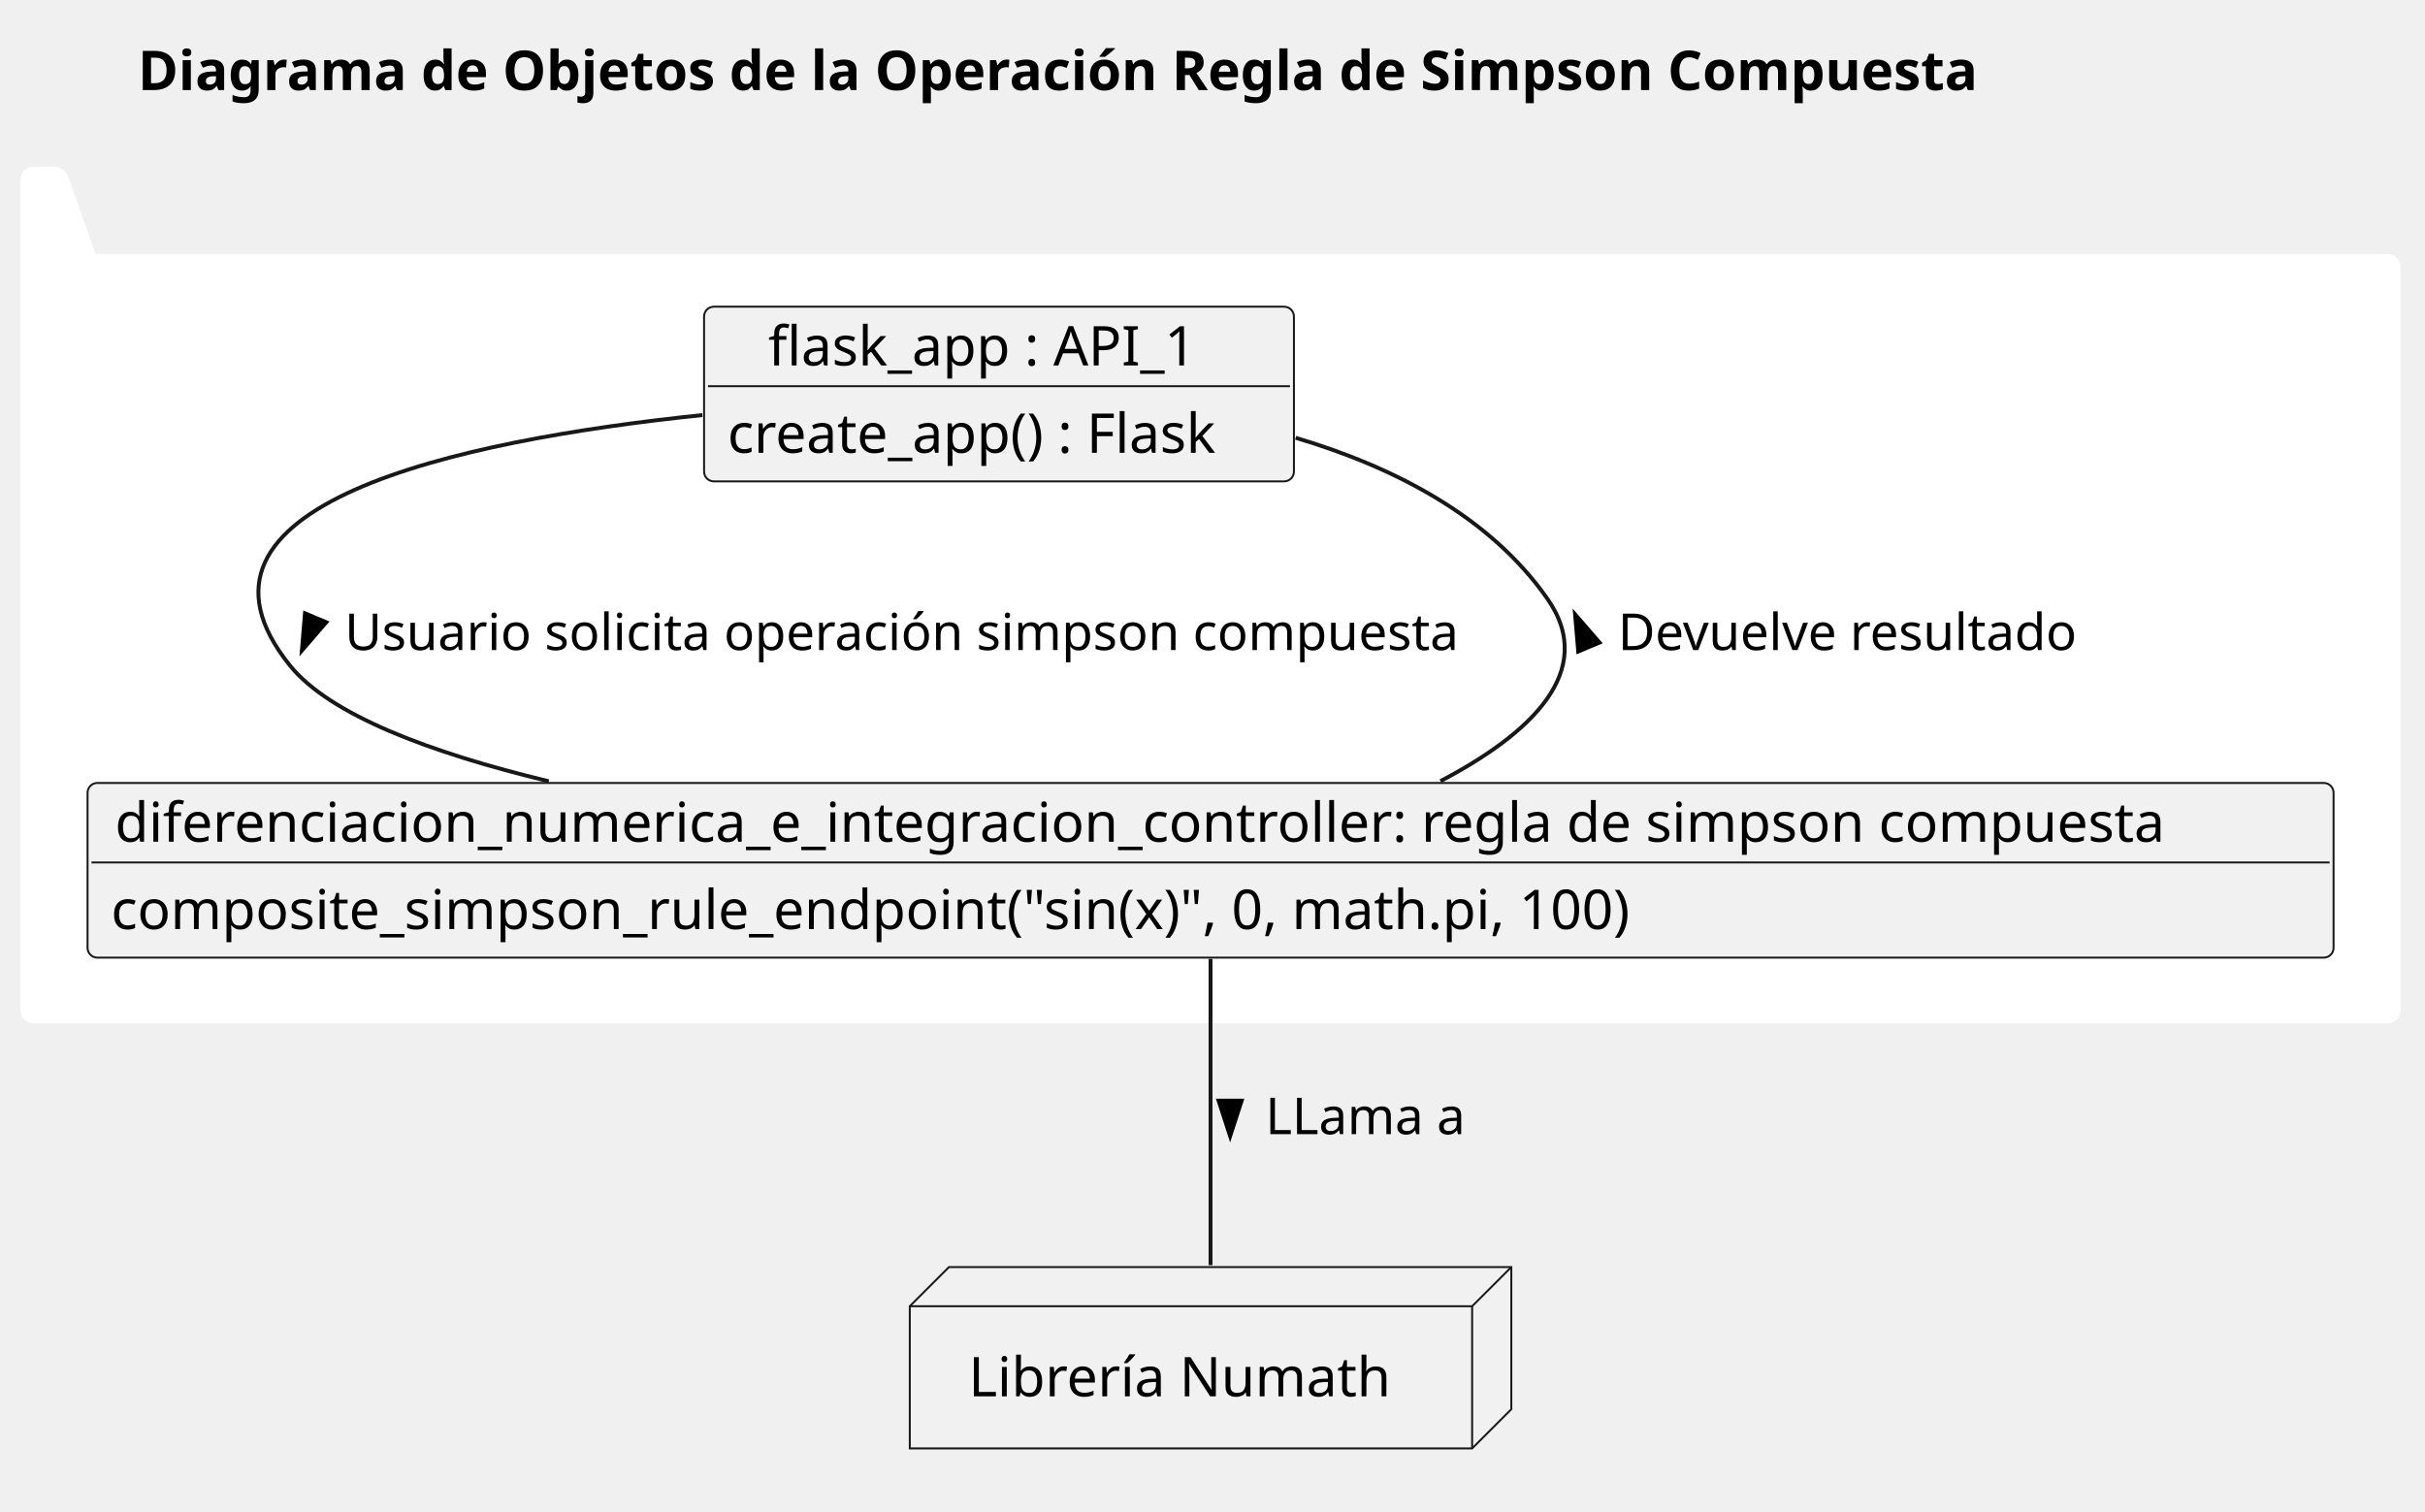
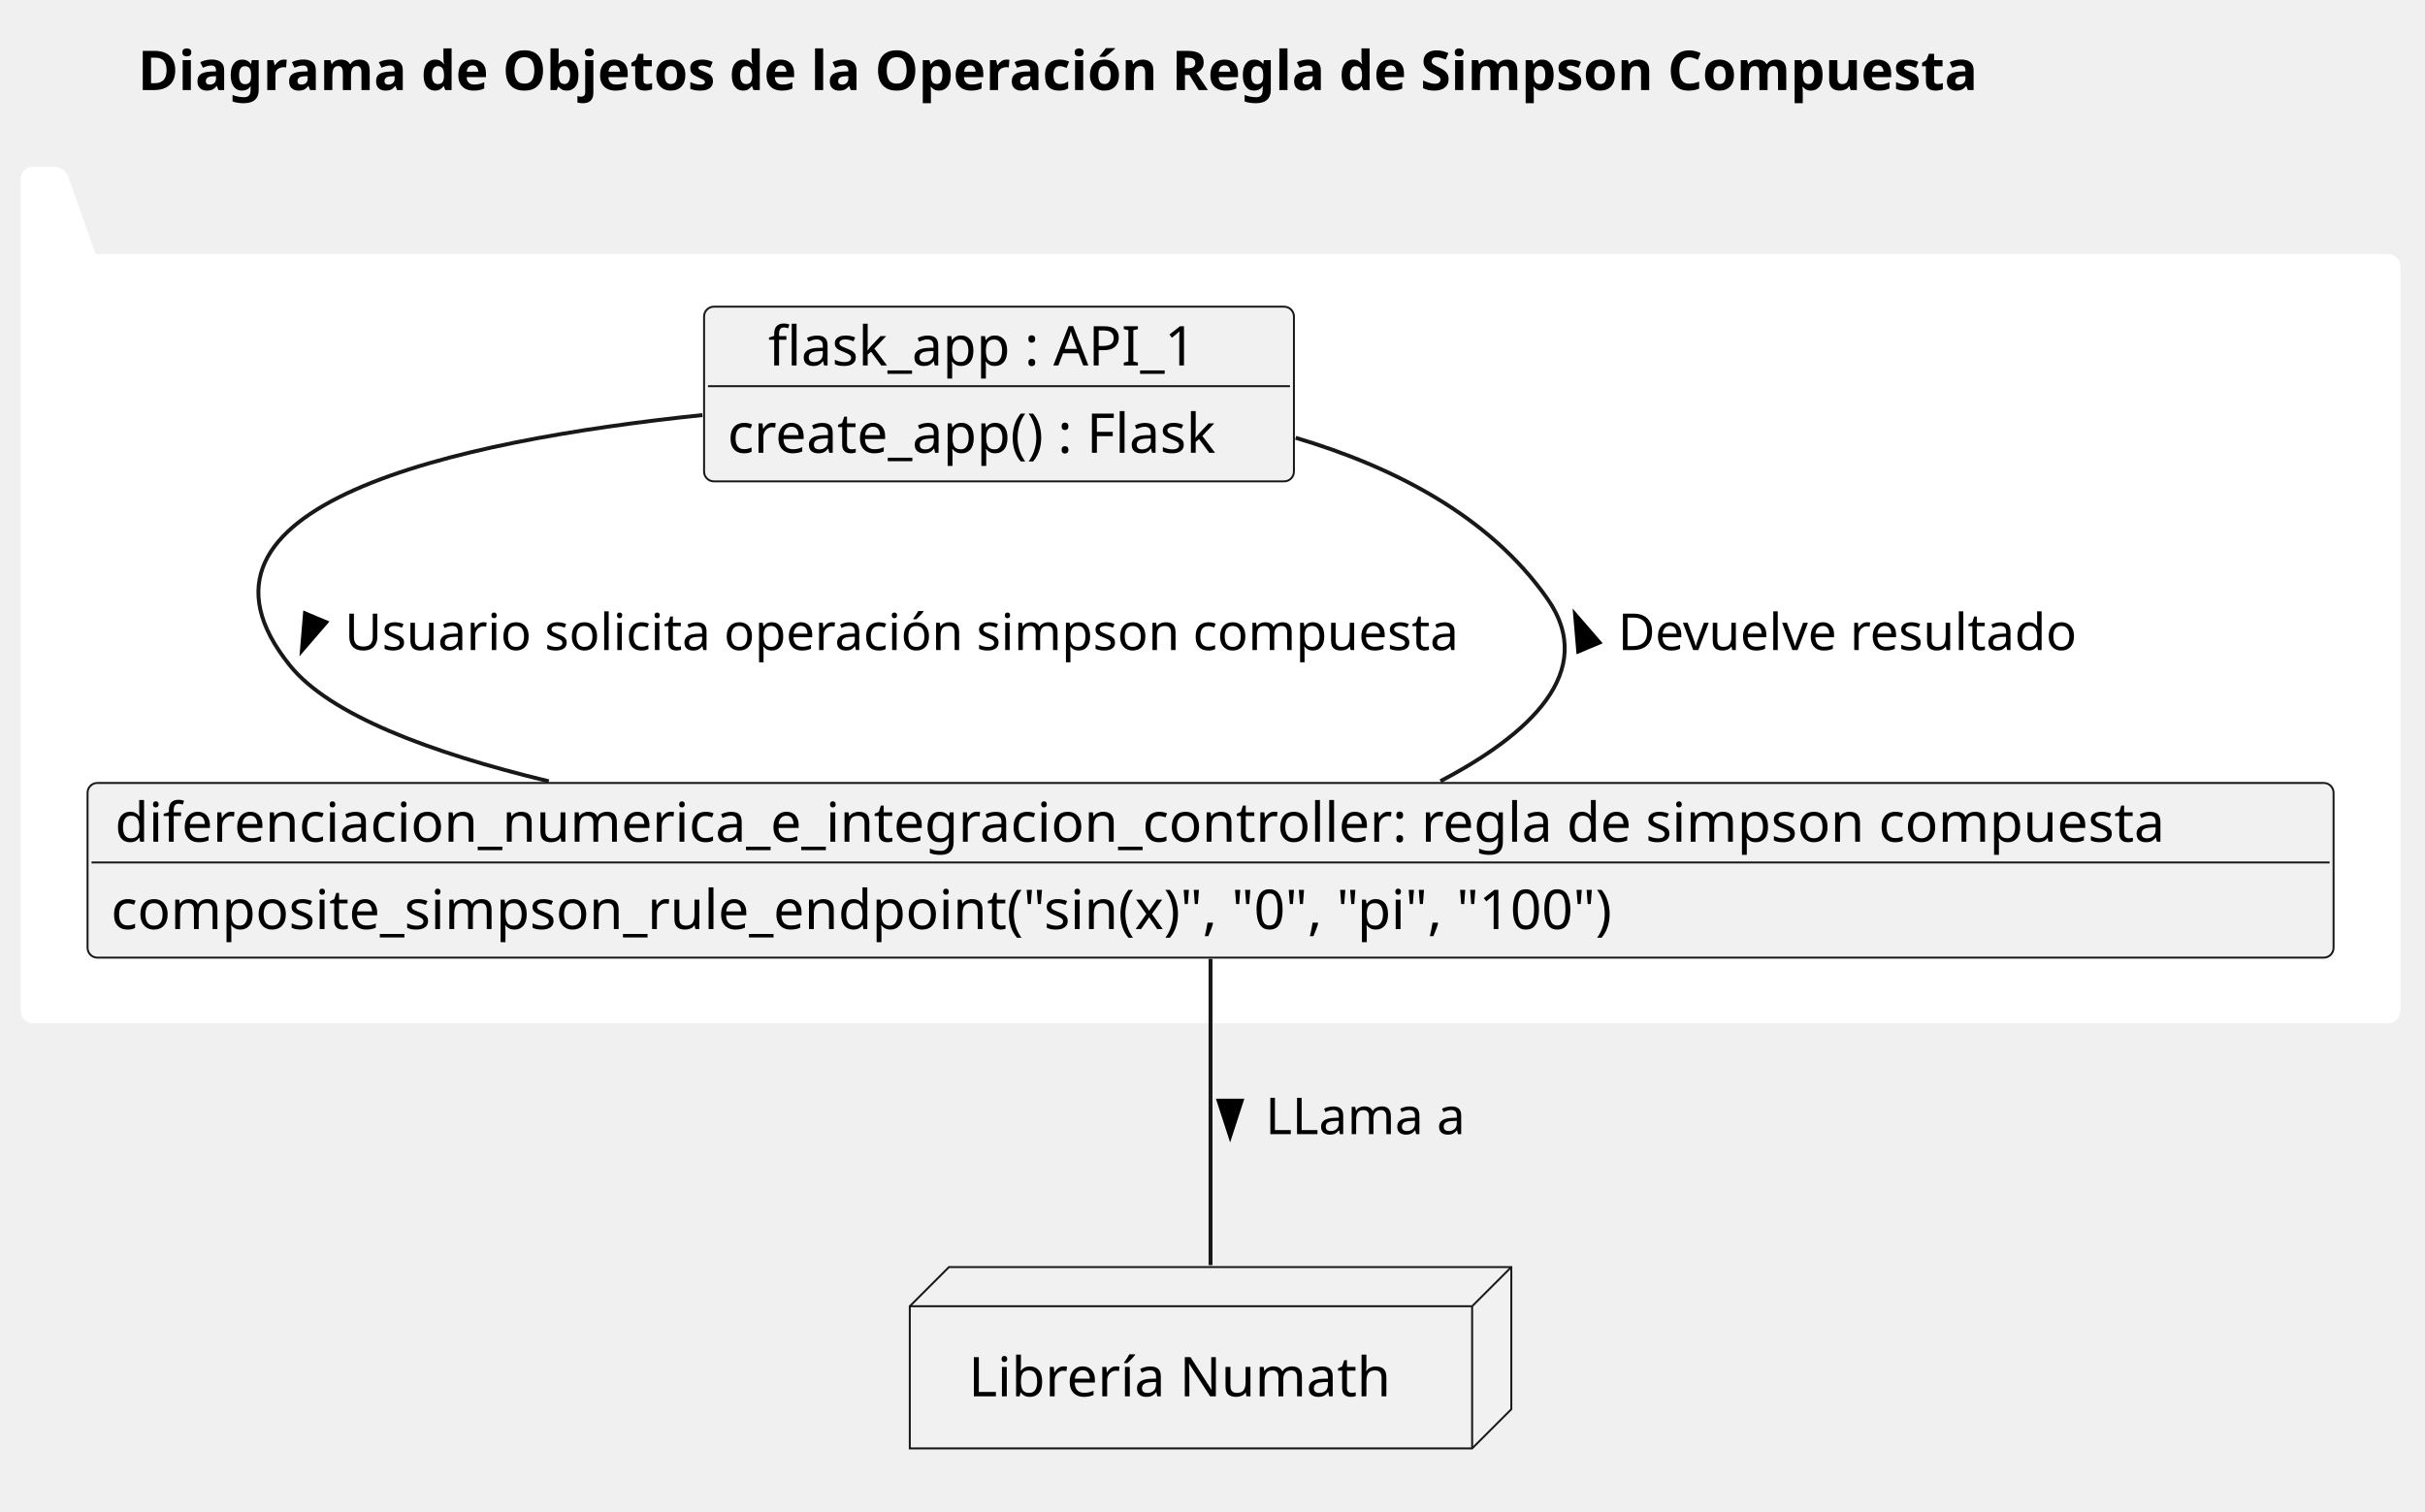
<svg xmlns="http://www.w3.org/2000/svg" contentStyleType="text/css" data-diagram-type="CLASS" height="386px" preserveAspectRatio="none" style="width:619px;height:386px;background:#FFFFFF;" version="1.1" viewBox="0 0 619 386" width="619px" zoomAndPan="magnify">
  <defs />
  <g>
    <g class="title" data-source-line="4">
      <text fill="#000000" font-family="sans-serif" font-size="14" font-weight="bold" lengthAdjust="spacing" textLength="534.639" x="35.181" y="22.995">Diagrama de Objetos de la Operación Regla de Simpson Compuesta</text>
    </g>
    <g class="cluster" data-entity=" " data-source-line="6" data-uid="ent0002" id="cluster_ ">
      <path d="M8.5,43.297 L14.374,43.297 A3.75,3.75 0 0 1 16.874,45.797 L23.874,65.594 L609.5,65.594 A2.5,2.5 0 0 1 612,68.094 L612,257.977 A2.5,2.5 0 0 1 609.5,260.477 L8.5,260.477 A2.5,2.5 0 0 1 6,257.977 L6,45.797 A2.5,2.5 0 0 1 8.5,43.297" fill="#FFFFFF" style="stroke:#FFFFFF;stroke-width:1.5;" />
      <line style="stroke:#FFFFFF;stroke-width:1.5;" x1="6" x2="23.874" y1="65.594" y2="65.594" />
      <text fill="#000000" font-family="sans-serif" font-size="14" font-weight="bold" lengthAdjust="spacing" textLength="4.874" x="10" y="58.292"> </text>
    </g>
    <g class="entity" data-entity="flask_app" data-source-line="7" data-uid="ent0003" id="entity_flask_app">
      <rect fill="#F1F1F1" height="44.594" rx="2.5" ry="2.5" style="stroke:#181818;stroke-width:0.5;" width="150.565" x="179.72" y="78.297" />
      <text fill="#000000" font-family="sans-serif" font-size="14" lengthAdjust="spacing" textLength="117.824" x="196.09" y="93.292">flask_app : API_1</text>
      <line style="stroke:#181818;stroke-width:0.5;" x1="180.72" x2="329.284" y1="98.594" y2="98.594" />
      <text fill="#000000" font-family="sans-serif" font-size="14" lengthAdjust="spacing" textLength="138.565" x="185.72" y="115.589">create_app() : Flask</text>
    </g>
    <g class="entity" data-entity="operaciones" data-source-line="11" data-uid="ent0004" id="entity_operaciones">
      <rect fill="#F1F1F1" height="44.594" rx="2.5" ry="2.5" style="stroke:#181818;stroke-width:0.5;" width="573.31" x="22.35" y="199.887" />
      <text fill="#000000" font-family="sans-serif" font-size="14" lengthAdjust="spacing" textLength="559.31" x="29.35" y="214.882">diferenciacion_numerica_e_integracion_controller: regla de simpson compuesta</text>
      <line style="stroke:#181818;stroke-width:0.5;" x1="23.35" x2="594.66" y1="220.184" y2="220.184" />
-       <text fill="#000000" font-family="sans-serif" font-size="14" lengthAdjust="spacing" textLength="420.492" x="28.35" y="237.179">composite_simpson_rule_endpoint("sin(x)", 0, math.pi, 100)</text>
+       <text fill="#000000" font-family="sans-serif" font-size="14" lengthAdjust="spacing" textLength="418.1" x="28.35" y="237.179">composite_simpson_rule_endpoint("sin(x)", "0", "pi", "100")</text>
    </g>
    <g class="entity" data-entity="PyLibrary" data-source-line="16" data-uid="ent0005" id="entity_PyLibrary">
      <polygon fill="#F1F1F1" points="232.23,333.477,242.23,323.477,385.775,323.477,385.775,359.774,375.775,369.774,232.23,369.774,232.23,333.477" style="stroke:#181818;stroke-width:0.5;" />
      <line style="stroke:#181818;stroke-width:0.5;" x1="375.775" x2="385.775" y1="333.477" y2="323.477" />
      <line style="stroke:#181818;stroke-width:0.5;" x1="232.23" x2="375.775" y1="333.477" y2="333.477" />
      <line style="stroke:#181818;stroke-width:0.5;" x1="375.775" x2="375.775" y1="333.477" y2="369.774" />
      <text fill="#000000" font-family="sans-serif" font-size="14" lengthAdjust="spacing" textLength="113.545" x="247.23" y="356.472">Librería Numath</text>
    </g>
    <g class="link" data-entity-1="flask_app" data-entity-2="operaciones" data-source-line="19" data-uid="lnk6" id="link_flask_app_operaciones">
      <path codeLine="19" d="M179.29,105.967 C116.02,112.537 41.03,128.947 74,169.887 C84.12,182.447 109.53,192.097 140.08,199.457" fill="none" id="flask_app-operaciones" style="stroke:#181818;stroke-width:1;" />
      <polygon fill="#000000" points="77.066,166.064,83.275,158.86,77.854,156.586,77.066,166.064" style="stroke:#000000;stroke-width:1;" />
      <text fill="#000000" font-family="sans-serif" font-size="13" lengthAdjust="spacing" textLength="302.529" x="88" y="165.954">Usuario solicita operación simpson compuesta</text>
    </g>
    <g class="link" data-entity-1="operaciones" data-entity-2="flask_app" data-source-line="21" data-uid="lnk8" id="link_operaciones_flask_app">
      <path codeLine="21" d="M367.69,199.417 C390.32,187.547 407.99,171.487 395,152.887 C380.1,131.557 355.32,119.077 330.72,111.767" fill="none" id="operaciones-flask_app" style="stroke:#181818;stroke-width:1;" />
      <polygon fill="#000000" points="402.057,156.846,402.864,166.323,408.28,164.038,402.057,156.846" style="stroke:#000000;stroke-width:1;" />
      <text fill="#000000" font-family="sans-serif" font-size="13" lengthAdjust="spacing" textLength="126.61" x="413" y="165.954">Devuelve resultado</text>
    </g>
    <g class="link" data-entity-1="operaciones" data-entity-2="PyLibrary" data-source-line="20" data-uid="lnk7" id="link_operaciones_PyLibrary">
      <path codeLine="20" d="M309,244.797 C309,266.757 309,300.657 309,322.987" fill="none" id="operaciones-PyLibrary" style="stroke:#181818;stroke-width:1;" />
      <polygon fill="#000000" points="314,290.043,316.939,280.998,311.061,280.998,314,290.043" style="stroke:#000000;stroke-width:1;" />
      <text fill="#000000" font-family="sans-serif" font-size="13" lengthAdjust="spacing" textLength="55.18" x="323" y="289.544">LLama a</text>
    </g>
  </g>
</svg>
